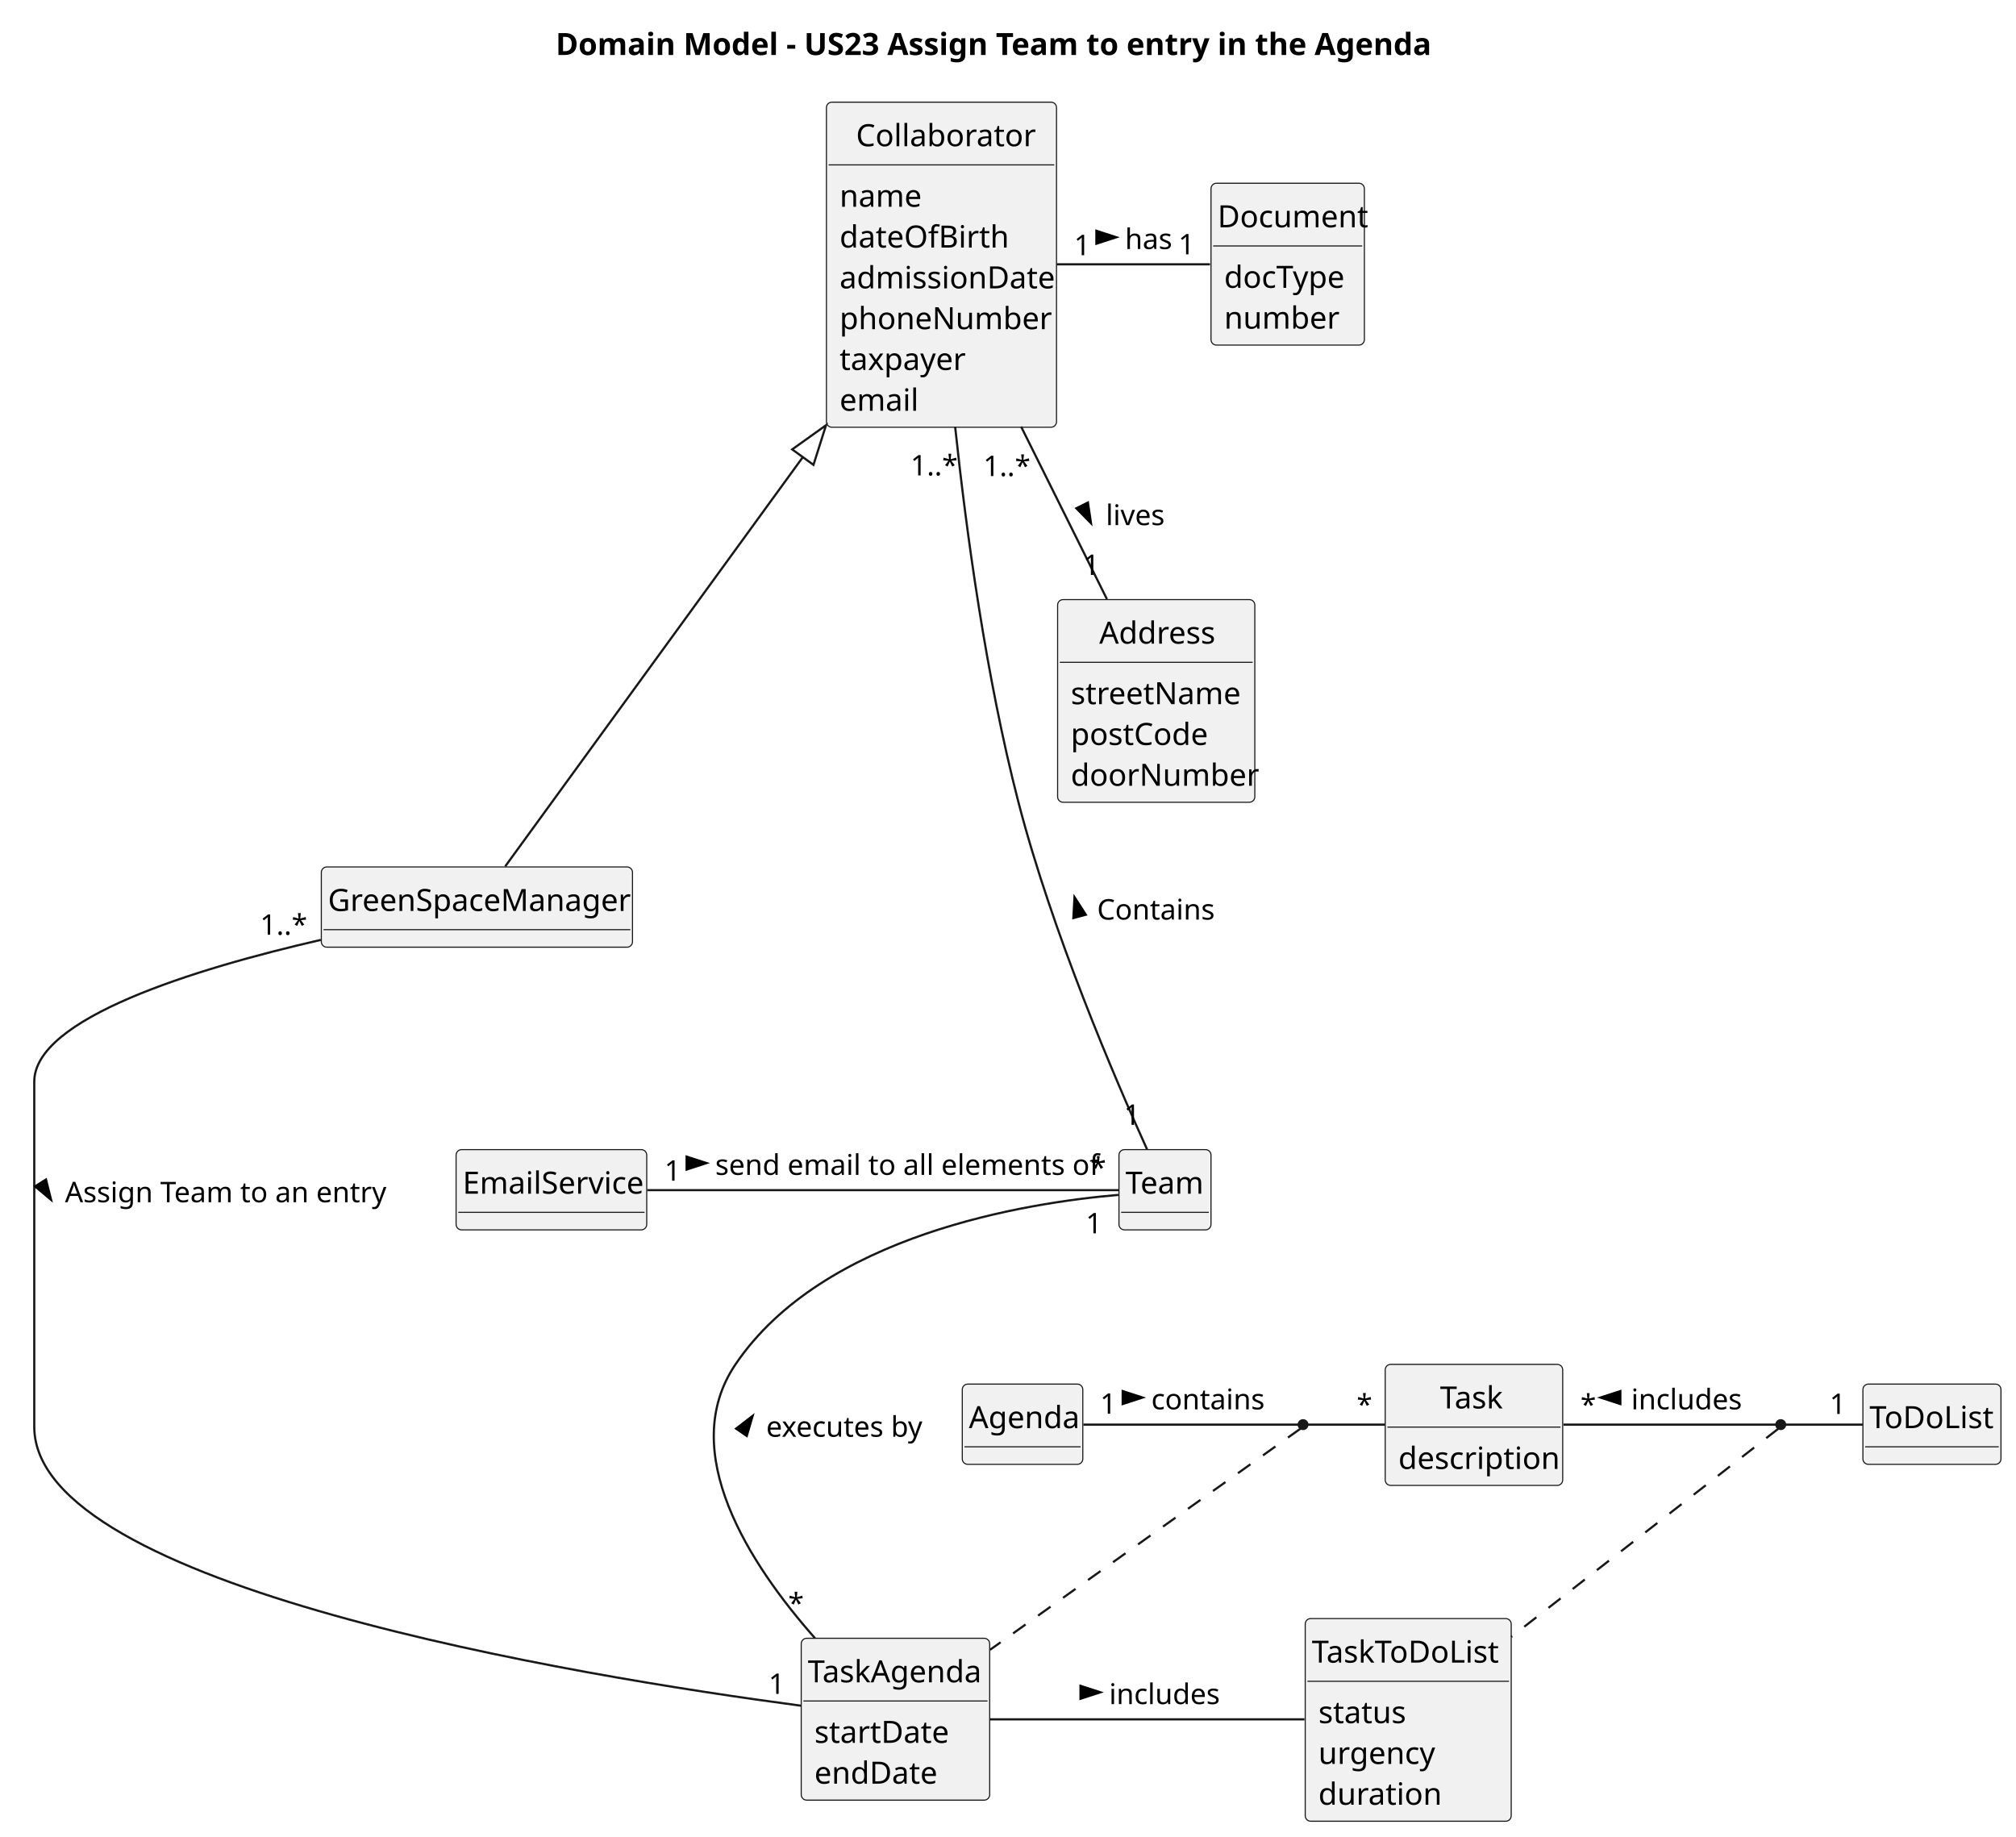
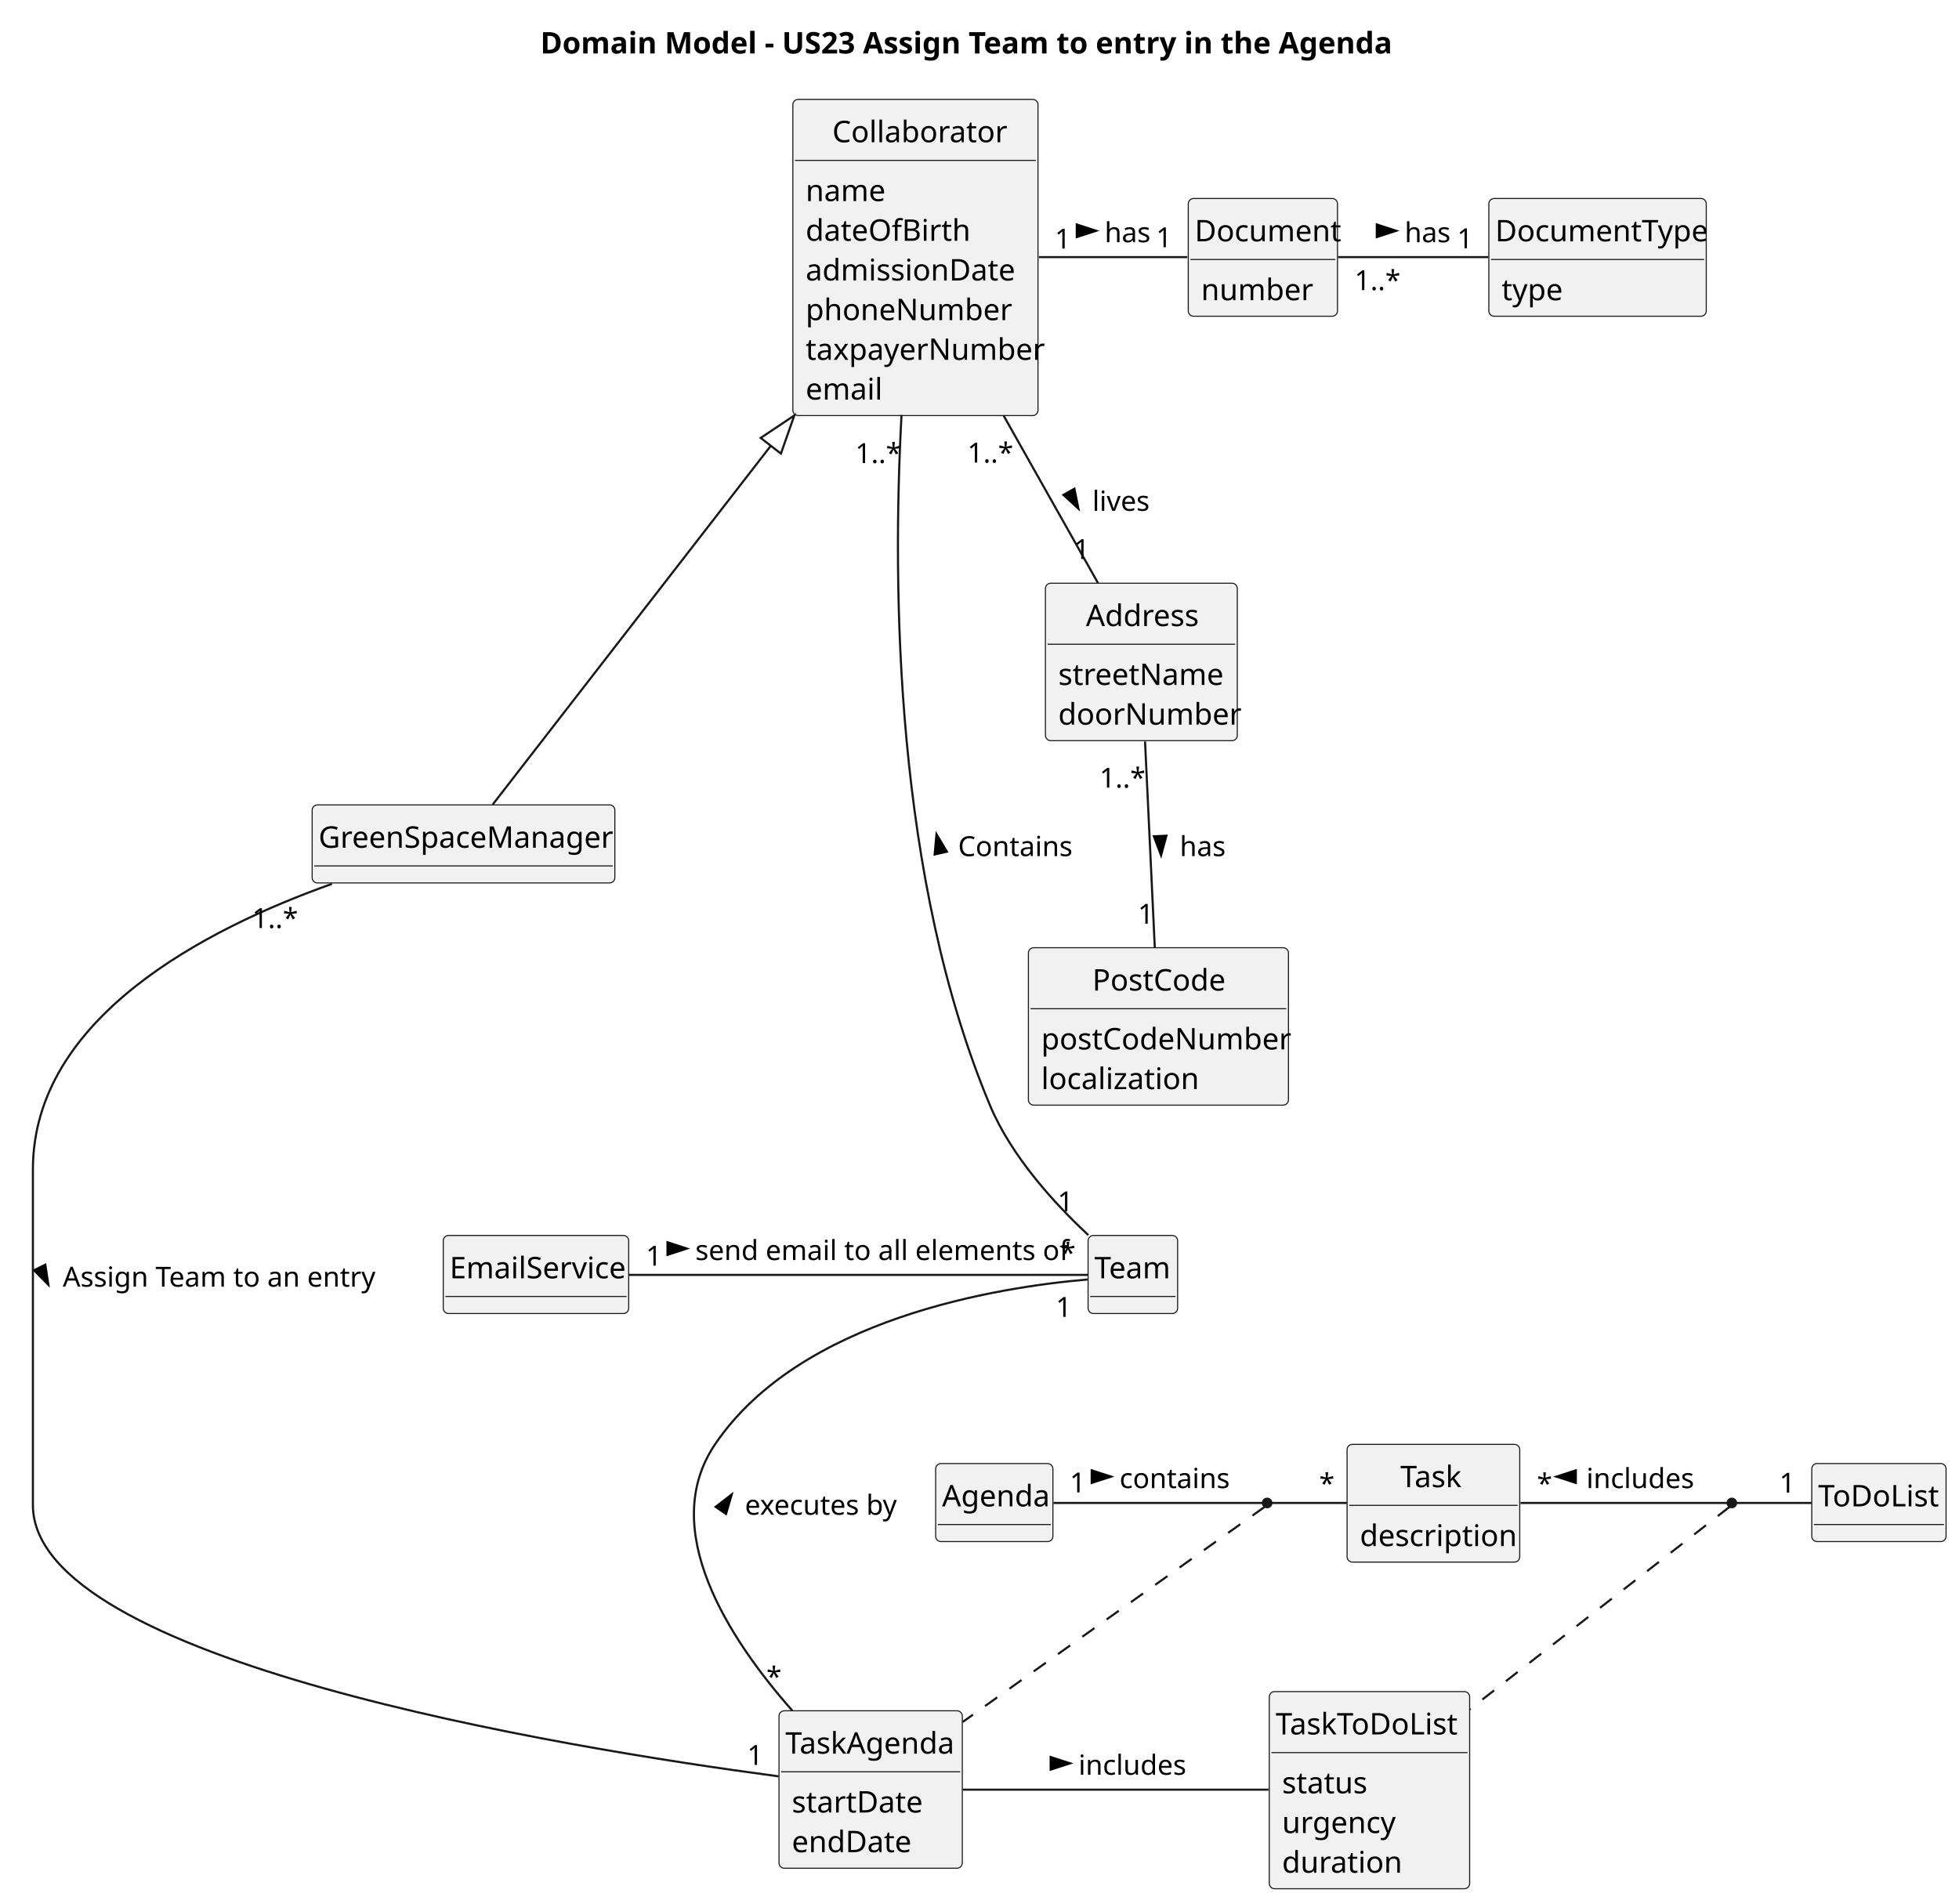
- <svg xmlns="http://www.w3.org/2000/svg" contentStyleType="text/css" height="838px" preserveAspectRatio="none" style="width:920px;height:838px;background:#FFFFFF;" version="1.1" viewBox="0 0 920 838" width="920px" zoomAndPan="magnify">
+ <svg xmlns="http://www.w3.org/2000/svg" contentStyleType="text/css" height="893px" preserveAspectRatio="none" style="width:919px;height:893px;background:#FFFFFF;" version="1.1" viewBox="0 0 919 893" width="919px" zoomAndPan="magnify">
  <defs />
  <g>
-     <text fill="#000000" font-family="sans-serif" font-size="14" font-weight="bold" lengthAdjust="spacing" textLength="399" x="253.569" y="25.107">Domain Model - US23 Assign Team to entry in the Agenda</text>
+     <text fill="#000000" font-family="sans-serif" font-size="14" font-weight="bold" lengthAdjust="spacing" textLength="399" x="253.469" y="25.107">Domain Model - US23 Assign Team to entry in the Agenda</text>
    <g id="elem_Collaborator">
-       <rect codeLine="11" fill="#F1F1F1" height="148.348" id="Collaborator" rx="2.5" ry="2.5" style="stroke:#181818;stroke-width:0.5;" width="105" x="377.139" y="46.621" />
-       <text fill="#000000" font-family="sans-serif" font-size="14" lengthAdjust="spacing" textLength="78" x="390.639" y="66.728">Collaborator</text>
-       <line style="stroke:#181818;stroke-width:0.5;" x1="378.139" x2="481.139" y1="75.242" y2="75.242" />
-       <text fill="#000000" font-family="sans-serif" font-size="14" lengthAdjust="spacing" textLength="35" x="383.139" y="94.35">name</text>
-       <text fill="#000000" font-family="sans-serif" font-size="14" lengthAdjust="spacing" textLength="72" x="383.139" y="112.971">dateOfBirth</text>
-       <text fill="#000000" font-family="sans-serif" font-size="14" lengthAdjust="spacing" textLength="93" x="383.139" y="131.592">admissionDate</text>
-       <text fill="#000000" font-family="sans-serif" font-size="14" lengthAdjust="spacing" textLength="89" x="383.139" y="150.213">phoneNumber</text>
-       <text fill="#000000" font-family="sans-serif" font-size="14" lengthAdjust="spacing" textLength="54" x="383.139" y="168.834">taxpayer</text>
-       <text fill="#000000" font-family="sans-serif" font-size="14" lengthAdjust="spacing" textLength="33" x="383.139" y="187.455">email</text>
+       <rect codeLine="11" fill="#F1F1F1" height="148.348" id="Collaborator" rx="2.5" ry="2.5" style="stroke:#181818;stroke-width:0.5;" width="115" x="371.938" y="46.621" />
+       <text fill="#000000" font-family="sans-serif" font-size="14" lengthAdjust="spacing" textLength="78" x="390.438" y="66.728">Collaborator</text>
+       <line style="stroke:#181818;stroke-width:0.5;" x1="372.938" x2="485.938" y1="75.242" y2="75.242" />
+       <text fill="#000000" font-family="sans-serif" font-size="14" lengthAdjust="spacing" textLength="35" x="377.938" y="94.35">name</text>
+       <text fill="#000000" font-family="sans-serif" font-size="14" lengthAdjust="spacing" textLength="72" x="377.938" y="112.971">dateOfBirth</text>
+       <text fill="#000000" font-family="sans-serif" font-size="14" lengthAdjust="spacing" textLength="93" x="377.938" y="131.592">admissionDate</text>
+       <text fill="#000000" font-family="sans-serif" font-size="14" lengthAdjust="spacing" textLength="89" x="377.938" y="150.213">phoneNumber</text>
+       <text fill="#000000" font-family="sans-serif" font-size="14" lengthAdjust="spacing" textLength="103" x="377.938" y="168.834">taxpayerNumber</text>
+       <text fill="#000000" font-family="sans-serif" font-size="14" lengthAdjust="spacing" textLength="33" x="377.938" y="187.455">email</text>
    </g>
    <g id="elem_Document">
-       <rect codeLine="20" fill="#F1F1F1" height="73.863" id="Document" rx="2.5" ry="2.5" style="stroke:#181818;stroke-width:0.5;" width="70" x="552.639" y="83.621" />
-       <text fill="#000000" font-family="sans-serif" font-size="14" lengthAdjust="spacing" textLength="64" x="555.639" y="103.728">Document</text>
-       <line style="stroke:#181818;stroke-width:0.5;" x1="553.639" x2="621.639" y1="112.242" y2="112.242" />
-       <text fill="#000000" font-family="sans-serif" font-size="14" lengthAdjust="spacing" textLength="55" x="558.639" y="131.35">docType</text>
-       <text fill="#000000" font-family="sans-serif" font-size="14" lengthAdjust="spacing" textLength="48" x="558.639" y="149.971">number</text>
+       <rect codeLine="20" fill="#F1F1F1" height="55.242" id="Document" rx="2.5" ry="2.5" style="stroke:#181818;stroke-width:0.5;" width="70" x="557.438" y="93.121" />
+       <text fill="#000000" font-family="sans-serif" font-size="14" lengthAdjust="spacing" textLength="64" x="560.438" y="113.228">Document</text>
+       <line style="stroke:#181818;stroke-width:0.5;" x1="558.438" x2="626.438" y1="121.742" y2="121.742" />
+       <text fill="#000000" font-family="sans-serif" font-size="14" lengthAdjust="spacing" textLength="48" x="563.438" y="140.85">number</text>
+     </g>
+     <g id="elem_DocumentType">
+       <rect codeLine="24" fill="#F1F1F1" height="55.242" id="DocumentType" rx="2.5" ry="2.5" style="stroke:#181818;stroke-width:0.5;" width="102" x="698.438" y="93.121" />
+       <text fill="#000000" font-family="sans-serif" font-size="14" lengthAdjust="spacing" textLength="96" x="701.438" y="113.228">DocumentType</text>
+       <line style="stroke:#181818;stroke-width:0.5;" x1="699.438" x2="799.438" y1="121.742" y2="121.742" />
+       <text fill="#000000" font-family="sans-serif" font-size="14" lengthAdjust="spacing" textLength="27" x="704.438" y="140.85">type</text>
+     </g>
+     <g id="elem_PostCode">
+       <rect codeLine="28" fill="#F1F1F1" height="73.863" id="PostCode" rx="2.5" ry="2.5" style="stroke:#181818;stroke-width:0.5;" width="122" x="482.438" y="444.621" />
+       <text fill="#000000" font-family="sans-serif" font-size="14" lengthAdjust="spacing" textLength="62" x="512.438" y="464.728">PostCode</text>
+       <line style="stroke:#181818;stroke-width:0.5;" x1="483.438" x2="603.438" y1="473.242" y2="473.242" />
+       <text fill="#000000" font-family="sans-serif" font-size="14" lengthAdjust="spacing" textLength="110" x="488.438" y="492.35">postCodeNumber</text>
+       <text fill="#000000" font-family="sans-serif" font-size="14" lengthAdjust="spacing" textLength="69" x="488.438" y="510.971">localization</text>
+     </g>
+     <g id="elem_GreenSpaceManager">
+       <rect codeLine="34" fill="#F1F1F1" height="36.621" id="GreenSpaceManager" rx="2.5" ry="2.5" style="stroke:#181818;stroke-width:0.5;" width="142" x="146.438" y="377.621" />
+       <text fill="#000000" font-family="sans-serif" font-size="14" lengthAdjust="spacing" textLength="136" x="149.438" y="397.728">GreenSpaceManager</text>
+       <line style="stroke:#181818;stroke-width:0.5;" x1="147.438" x2="287.438" y1="406.242" y2="406.242" />
+     </g>
+     <g id="elem_Team">
+       <rect codeLine="37" fill="#F1F1F1" height="36.621" id="Team" rx="2.5" ry="2.5" style="stroke:#181818;stroke-width:0.5;" width="42" x="510.438" y="579.621" />
+       <text fill="#000000" font-family="sans-serif" font-size="14" lengthAdjust="spacing" textLength="36" x="513.438" y="599.729">Team</text>
+       <line style="stroke:#181818;stroke-width:0.5;" x1="511.438" x2="551.438" y1="608.242" y2="608.242" />
+     </g>
+     <g id="elem_EmailService">
+       <rect codeLine="40" fill="#F1F1F1" height="36.621" id="EmailService" rx="2.5" ry="2.5" style="stroke:#181818;stroke-width:0.5;" width="87" x="207.938" y="579.621" />
+       <text fill="#000000" font-family="sans-serif" font-size="14" lengthAdjust="spacing" textLength="81" x="210.938" y="599.729">EmailService</text>
+       <line style="stroke:#181818;stroke-width:0.5;" x1="208.938" x2="293.938" y1="608.242" y2="608.242" />
+     </g>
+     <g id="elem_ToDoList">
+       <rect codeLine="43" fill="#F1F1F1" height="36.621" id="ToDoList" rx="2.5" ry="2.5" style="stroke:#181818;stroke-width:0.5;" width="63" x="849.938" y="686.621" />
+       <text fill="#000000" font-family="sans-serif" font-size="14" lengthAdjust="spacing" textLength="57" x="852.938" y="706.729">ToDoList</text>
+       <line style="stroke:#181818;stroke-width:0.5;" x1="850.938" x2="911.938" y1="715.242" y2="715.242" />
+     </g>
+     <g id="elem_TaskToDoList">
+       <rect codeLine="46" fill="#F1F1F1" height="92.484" id="TaskToDoList" rx="2.5" ry="2.5" style="stroke:#181818;stroke-width:0.5;" width="94" x="595.438" y="793.621" />
+       <text fill="#000000" font-family="sans-serif" font-size="14" lengthAdjust="spacing" textLength="88" x="598.438" y="813.729">TaskToDoList</text>
+       <line style="stroke:#181818;stroke-width:0.5;" x1="596.438" x2="688.438" y1="822.242" y2="822.242" />
+       <text fill="#000000" font-family="sans-serif" font-size="14" lengthAdjust="spacing" textLength="38" x="601.438" y="841.35">status</text>
+       <text fill="#000000" font-family="sans-serif" font-size="14" lengthAdjust="spacing" textLength="51" x="601.438" y="859.971">urgency</text>
+       <text fill="#000000" font-family="sans-serif" font-size="14" lengthAdjust="spacing" textLength="52" x="601.438" y="878.592">duration</text>
+     </g>
+     <g id="elem_TaskAgenda">
+       <rect codeLine="52" fill="#F1F1F1" height="73.863" id="TaskAgenda" rx="2.5" ry="2.5" style="stroke:#181818;stroke-width:0.5;" width="86" x="365.438" y="802.621" />
+       <text fill="#000000" font-family="sans-serif" font-size="14" lengthAdjust="spacing" textLength="80" x="368.438" y="822.729">TaskAgenda</text>
+       <line style="stroke:#181818;stroke-width:0.5;" x1="366.438" x2="450.438" y1="831.242" y2="831.242" />
+       <text fill="#000000" font-family="sans-serif" font-size="14" lengthAdjust="spacing" textLength="58" x="371.438" y="850.35">startDate</text>
+       <text fill="#000000" font-family="sans-serif" font-size="14" lengthAdjust="spacing" textLength="54" x="371.438" y="868.971">endDate</text>
    </g>
    <g id="elem_Address">
-       <rect codeLine="25" fill="#F1F1F1" height="92.484" id="Address" rx="2.5" ry="2.5" style="stroke:#181818;stroke-width:0.5;" width="90" x="482.639" y="273.621" />
-       <text fill="#000000" font-family="sans-serif" font-size="14" lengthAdjust="spacing" textLength="52" x="501.639" y="293.728">Address</text>
-       <line style="stroke:#181818;stroke-width:0.5;" x1="483.639" x2="571.639" y1="302.242" y2="302.242" />
-       <text fill="#000000" font-family="sans-serif" font-size="14" lengthAdjust="spacing" textLength="72" x="488.639" y="321.35">streetName</text>
-       <text fill="#000000" font-family="sans-serif" font-size="14" lengthAdjust="spacing" textLength="61" x="488.639" y="339.971">postCode</text>
-       <text fill="#000000" font-family="sans-serif" font-size="14" lengthAdjust="spacing" textLength="78" x="488.639" y="358.592">doorNumber</text>
-     </g>
-     <g id="elem_GreenSpaceManager">
-       <rect codeLine="32" fill="#F1F1F1" height="36.621" id="GreenSpaceManager" rx="2.5" ry="2.5" style="stroke:#181818;stroke-width:0.5;" width="142" x="146.638" y="395.621" />
-       <text fill="#000000" font-family="sans-serif" font-size="14" lengthAdjust="spacing" textLength="136" x="149.638" y="415.728">GreenSpaceManager</text>
-       <line style="stroke:#181818;stroke-width:0.5;" x1="147.638" x2="287.639" y1="424.242" y2="424.242" />
-     </g>
-     <g id="elem_Team">
-       <rect codeLine="35" fill="#F1F1F1" height="36.621" id="Team" rx="2.5" ry="2.5" style="stroke:#181818;stroke-width:0.5;" width="42" x="510.639" y="524.621" />
-       <text fill="#000000" font-family="sans-serif" font-size="14" lengthAdjust="spacing" textLength="36" x="513.639" y="544.729">Team</text>
-       <line style="stroke:#181818;stroke-width:0.5;" x1="511.639" x2="551.639" y1="553.242" y2="553.242" />
-     </g>
-     <g id="elem_EmailService">
-       <rect codeLine="38" fill="#F1F1F1" height="36.621" id="EmailService" rx="2.5" ry="2.5" style="stroke:#181818;stroke-width:0.5;" width="87" x="208.138" y="524.621" />
-       <text fill="#000000" font-family="sans-serif" font-size="14" lengthAdjust="spacing" textLength="81" x="211.138" y="544.729">EmailService</text>
-       <line style="stroke:#181818;stroke-width:0.5;" x1="209.138" x2="294.139" y1="553.242" y2="553.242" />
-     </g>
-     <g id="elem_ToDoList">
-       <rect codeLine="41" fill="#F1F1F1" height="36.621" id="ToDoList" rx="2.5" ry="2.5" style="stroke:#181818;stroke-width:0.5;" width="63" x="850.139" y="631.621" />
-       <text fill="#000000" font-family="sans-serif" font-size="14" lengthAdjust="spacing" textLength="57" x="853.139" y="651.729">ToDoList</text>
-       <line style="stroke:#181818;stroke-width:0.5;" x1="851.139" x2="912.139" y1="660.242" y2="660.242" />
-     </g>
-     <g id="elem_TaskToDoList">
-       <rect codeLine="44" fill="#F1F1F1" height="92.484" id="TaskToDoList" rx="2.5" ry="2.5" style="stroke:#181818;stroke-width:0.5;" width="94" x="595.639" y="738.621" />
-       <text fill="#000000" font-family="sans-serif" font-size="14" lengthAdjust="spacing" textLength="88" x="598.639" y="758.729">TaskToDoList</text>
-       <line style="stroke:#181818;stroke-width:0.5;" x1="596.639" x2="688.639" y1="767.242" y2="767.242" />
-       <text fill="#000000" font-family="sans-serif" font-size="14" lengthAdjust="spacing" textLength="38" x="601.639" y="786.35">status</text>
-       <text fill="#000000" font-family="sans-serif" font-size="14" lengthAdjust="spacing" textLength="51" x="601.639" y="804.971">urgency</text>
-       <text fill="#000000" font-family="sans-serif" font-size="14" lengthAdjust="spacing" textLength="52" x="601.639" y="823.592">duration</text>
-     </g>
-     <g id="elem_TaskAgenda">
-       <rect codeLine="50" fill="#F1F1F1" height="73.863" id="TaskAgenda" rx="2.5" ry="2.5" style="stroke:#181818;stroke-width:0.5;" width="86" x="365.639" y="747.621" />
-       <text fill="#000000" font-family="sans-serif" font-size="14" lengthAdjust="spacing" textLength="80" x="368.639" y="767.729">TaskAgenda</text>
-       <line style="stroke:#181818;stroke-width:0.5;" x1="366.639" x2="450.639" y1="776.242" y2="776.242" />
-       <text fill="#000000" font-family="sans-serif" font-size="14" lengthAdjust="spacing" textLength="58" x="371.639" y="795.35">startDate</text>
-       <text fill="#000000" font-family="sans-serif" font-size="14" lengthAdjust="spacing" textLength="54" x="371.639" y="813.971">endDate</text>
+       <rect codeLine="57" fill="#F1F1F1" height="73.863" id="Address" rx="2.5" ry="2.5" style="stroke:#181818;stroke-width:0.5;" width="90" x="490.438" y="273.621" />
+       <text fill="#000000" font-family="sans-serif" font-size="14" lengthAdjust="spacing" textLength="52" x="509.438" y="293.728">Address</text>
+       <line style="stroke:#181818;stroke-width:0.5;" x1="491.438" x2="579.438" y1="302.242" y2="302.242" />
+       <text fill="#000000" font-family="sans-serif" font-size="14" lengthAdjust="spacing" textLength="72" x="496.438" y="321.35">streetName</text>
+       <text fill="#000000" font-family="sans-serif" font-size="14" lengthAdjust="spacing" textLength="78" x="496.438" y="339.971">doorNumber</text>
    </g>
    <g id="elem_Task">
-       <rect codeLine="55" fill="#F1F1F1" height="55.242" id="Task" rx="2.5" ry="2.5" style="stroke:#181818;stroke-width:0.5;" width="81" x="632.139" y="622.621" />
-       <text fill="#000000" font-family="sans-serif" font-size="14" lengthAdjust="spacing" textLength="31" x="657.139" y="642.729">Task</text>
-       <line style="stroke:#181818;stroke-width:0.5;" x1="633.139" x2="712.139" y1="651.242" y2="651.242" />
-       <text fill="#000000" font-family="sans-serif" font-size="14" lengthAdjust="spacing" textLength="69" x="638.139" y="670.35">description</text>
+       <rect codeLine="62" fill="#F1F1F1" height="55.242" id="Task" rx="2.5" ry="2.5" style="stroke:#181818;stroke-width:0.5;" width="81" x="631.938" y="677.621" />
+       <text fill="#000000" font-family="sans-serif" font-size="14" lengthAdjust="spacing" textLength="31" x="656.938" y="697.729">Task</text>
+       <line style="stroke:#181818;stroke-width:0.5;" x1="632.938" x2="711.938" y1="706.242" y2="706.242" />
+       <text fill="#000000" font-family="sans-serif" font-size="14" lengthAdjust="spacing" textLength="69" x="637.938" y="725.35">description</text>
    </g>
    <g id="elem_Agenda">
-       <rect codeLine="60" fill="#F1F1F1" height="36.621" id="Agenda" rx="2.5" ry="2.5" style="stroke:#181818;stroke-width:0.5;" width="55" x="439.139" y="631.621" />
-       <text fill="#000000" font-family="sans-serif" font-size="14" lengthAdjust="spacing" textLength="49" x="442.139" y="651.729">Agenda</text>
-       <line style="stroke:#181818;stroke-width:0.5;" x1="440.139" x2="493.139" y1="660.242" y2="660.242" />
+       <rect codeLine="67" fill="#F1F1F1" height="36.621" id="Agenda" rx="2.5" ry="2.5" style="stroke:#181818;stroke-width:0.5;" width="55" x="438.938" y="686.621" />
+       <text fill="#000000" font-family="sans-serif" font-size="14" lengthAdjust="spacing" textLength="49" x="441.938" y="706.729">Agenda</text>
+       <line style="stroke:#181818;stroke-width:0.5;" x1="439.938" x2="492.938" y1="715.242" y2="715.242" />
    </g>
-     <ellipse cx="812.639" cy="650.121" fill="#181818" rx="2" ry="2" style="stroke:#181818;stroke-width:1.0;" />
-     <ellipse cx="594.639" cy="650.121" fill="#181818" rx="2" ry="2" style="stroke:#181818;stroke-width:1.0;" />
+     <ellipse cx="812.438" cy="705.121" fill="#181818" rx="2" ry="2" style="stroke:#181818;stroke-width:1.0;" />
+     <ellipse cx="594.438" cy="705.121" fill="#181818" rx="2" ry="2" style="stroke:#181818;stroke-width:1.0;" />
+     <g id="link_Document_DocumentType">
+       <path codeLine="69" d="M627.668,120.621 C648.468,120.621 675.148,120.621 698.238,120.621 " fill="none" id="Document-DocumentType" style="stroke:#181818;stroke-width:1.0;" />
+       <polygon fill="#000000" points="654.938,108.267,645.893,105.328,645.893,111.206,654.938,108.267" style="stroke:#000000;stroke-width:1.0;" />
+       <text fill="#000000" font-family="sans-serif" font-size="13" lengthAdjust="spacing" textLength="21" x="658.938" y="113.649">has</text>
+       <text fill="#000000" font-family="sans-serif" font-size="13" lengthAdjust="spacing" textLength="20" x="635.442" y="136.114">1..*</text>
+       <text fill="#000000" font-family="sans-serif" font-size="13" lengthAdjust="spacing" textLength="7" x="683.546" y="116.457">1</text>
+     </g>
+     <g id="link_Address_PostCode">
+       <path codeLine="71" d="M537.158,347.871 C538.508,376.391 540.378,415.931 541.728,444.431 " fill="none" id="Address-PostCode" style="stroke:#181818;stroke-width:1.0;" />
+       <polygon fill="#000000" points="544.675,401.261,547.183,392.087,541.312,392.365,544.675,401.261" style="stroke:#000000;stroke-width:1.0;" />
+       <text fill="#000000" font-family="sans-serif" font-size="13" lengthAdjust="spacing" textLength="21" x="553.438" y="401.649">has</text>
+       <text fill="#000000" font-family="sans-serif" font-size="13" lengthAdjust="spacing" textLength="20" x="515.787" y="369.512">1..*</text>
+       <text fill="#000000" font-family="sans-serif" font-size="13" lengthAdjust="spacing" textLength="7" x="533.8" y="433.359">1</text>
+     </g>
    <g id="link_Collaborator_Document">
-       <path codeLine="63" d="M482.248,120.621 C505.228,120.621 531.578,120.621 552.178,120.621 " fill="none" id="Collaborator-Document" style="stroke:#181818;stroke-width:1.0;" />
-       <polygon fill="#000000" points="509.389,108.267,500.343,105.328,500.343,111.206,509.389,108.267" style="stroke:#000000;stroke-width:1.0;" />
-       <text fill="#000000" font-family="sans-serif" font-size="13" lengthAdjust="spacing" textLength="21" x="513.389" y="113.649">has</text>
-       <text fill="#000000" font-family="sans-serif" font-size="13" lengthAdjust="spacing" textLength="7" x="490.139" y="116.45">1</text>
-       <text fill="#000000" font-family="sans-serif" font-size="13" lengthAdjust="spacing" textLength="7" x="537.752" y="116.07">1</text>
+       <path codeLine="73" d="M487.368,120.621 C510.608,120.621 536.648,120.621 556.988,120.621 " fill="none" id="Collaborator-Document" style="stroke:#181818;stroke-width:1.0;" />
+       <polygon fill="#000000" points="514.188,108.267,505.143,105.328,505.143,111.206,514.188,108.267" style="stroke:#000000;stroke-width:1.0;" />
+       <text fill="#000000" font-family="sans-serif" font-size="13" lengthAdjust="spacing" textLength="21" x="518.188" y="113.649">has</text>
+       <text fill="#000000" font-family="sans-serif" font-size="13" lengthAdjust="spacing" textLength="7" x="494.855" y="116.61">1</text>
+       <text fill="#000000" font-family="sans-serif" font-size="13" lengthAdjust="spacing" textLength="7" x="542.32" y="115.981">1</text>
    </g>
    <g id="link_Collaborator_Address">
-       <path codeLine="65" d="M465.988,194.701 C479.118,221.091 493.548,250.091 505.139,273.401 " fill="none" id="Collaborator-Address" style="stroke:#181818;stroke-width:1.0;" />
-       <polygon fill="#000000" points="497.865,238.743,496.468,229.336,491.205,231.954,497.865,238.743" style="stroke:#000000;stroke-width:1.0;" />
-       <text fill="#000000" font-family="sans-serif" font-size="13" lengthAdjust="spacing" textLength="25" x="504.639" y="239.649">lives</text>
-       <text fill="#000000" font-family="sans-serif" font-size="13" lengthAdjust="spacing" textLength="20" x="448.706" y="217.243">1..*</text>
-       <text fill="#000000" font-family="sans-serif" font-size="13" lengthAdjust="spacing" textLength="7" x="494.32" y="262.378">1</text>
+       <path codeLine="75" d="M470.728,194.841 C485.958,221.861 502.548,251.281 515.108,273.571 " fill="none" id="Collaborator-Address" style="stroke:#181818;stroke-width:1.0;" />
+       <polygon fill="#000000" points="505.894,238.622,504.012,229.3,498.892,232.186,505.894,238.622" style="stroke:#000000;stroke-width:1.0;" />
+       <text fill="#000000" font-family="sans-serif" font-size="13" lengthAdjust="spacing" textLength="25" x="512.438" y="239.649">lives</text>
+       <text fill="#000000" font-family="sans-serif" font-size="13" lengthAdjust="spacing" textLength="20" x="453.808" y="217.009">1..*</text>
+       <text fill="#000000" font-family="sans-serif" font-size="13" lengthAdjust="spacing" textLength="7" x="503.715" y="262.241">1</text>
    </g>
    <g id="link_Collaborator_GreenSpaceManager">
-       <path codeLine="67" d="M366.372,208.609 C317.572,275.719 258.959,356.311 230.559,395.361 " fill="none" id="Collaborator-backto-GreenSpaceManager" style="stroke:#181818;stroke-width:1.0;" />
-       <polygon fill="none" points="376.959,194.051,361.52,205.08,371.225,212.138,376.959,194.051" style="stroke:#181818;stroke-width:1.0;" />
+       <path codeLine="77" d="M361.601,209.138 C313.521,271.168 259.118,341.351 231.098,377.501 " fill="none" id="Collaborator-backto-GreenSpaceManager" style="stroke:#181818;stroke-width:1.0;" />
+       <polygon fill="none" points="372.628,194.911,356.859,205.462,366.343,212.814,372.628,194.911" style="stroke:#181818;stroke-width:1.0;" />
    </g>
    <g id="link_GreenSpaceManager_TaskAgenda">
-       <path codeLine="69" d="M146.418,428.911 C88.269,442.271 15.639,464.741 15.639,493.621 C15.639,493.621 15.639,493.621 15.639,651.121 C15.639,724.291 263.368,764.801 365.459,778.381 " fill="none" id="GreenSpaceManager-TaskAgenda" style="stroke:#181818;stroke-width:1.0;" />
-       <polygon fill="#000000" points="23.294,547.503,20.98,538.278,16,541.4,23.294,547.503" style="stroke:#000000;stroke-width:1.0;" />
-       <text fill="#000000" font-family="sans-serif" font-size="13" lengthAdjust="spacing" textLength="142" x="29.639" y="548.649">Assign Team to an entry</text>
-       <text fill="#000000" font-family="sans-serif" font-size="13" lengthAdjust="spacing" textLength="20" x="118.677" y="426.571">1..*</text>
-       <text fill="#000000" font-family="sans-serif" font-size="13" lengthAdjust="spacing" textLength="7" x="350.727" y="773.004">1</text>
+       <path codeLine="79" d="M155.738,414.671 C96.328,435.801 15.438,477.601 15.438,548.621 C15.438,548.621 15.438,548.621 15.438,706.121 C15.438,779.291 263.168,819.801 365.258,833.381 " fill="none" id="GreenSpaceManager-TaskAgenda" style="stroke:#181818;stroke-width:1.0;" />
+       <polygon fill="#000000" points="22.676,602.738,21.256,593.334,16,595.964,22.676,602.738" style="stroke:#000000;stroke-width:1.0;" />
+       <text fill="#000000" font-family="sans-serif" font-size="13" lengthAdjust="spacing" textLength="142" x="29.438" y="603.649">Assign Team to an entry</text>
+       <text fill="#000000" font-family="sans-serif" font-size="13" lengthAdjust="spacing" textLength="20" x="118.261" y="435.375">1..*</text>
+       <text fill="#000000" font-family="sans-serif" font-size="13" lengthAdjust="spacing" textLength="7" x="350.527" y="828.004">1</text>
    </g>
    <g id="link_Team_TaskAgenda">
-       <path codeLine="71" d="M510.378,545.281 C468.449,548.861 375.699,563.421 335.639,622.621 C308.719,662.401 341.998,713.711 371.928,747.591 " fill="none" id="Team-TaskAgenda" style="stroke:#181818;stroke-width:1.0;" />
-       <polygon fill="#000000" points="343.462,646.14,335.929,651.945,340.779,655.265,343.462,646.14" style="stroke:#000000;stroke-width:1.0;" />
-       <text fill="#000000" font-family="sans-serif" font-size="13" lengthAdjust="spacing" textLength="71" x="349.639" y="655.649">executes by</text>
-       <text fill="#000000" font-family="sans-serif" font-size="13" lengthAdjust="spacing" textLength="7" x="495.486" y="562.814">1</text>
-       <text fill="#000000" font-family="sans-serif" font-size="13" lengthAdjust="spacing" textLength="5" x="359.699" y="736.264">*</text>
+       <path codeLine="81" d="M510.178,600.281 C468.248,603.861 375.498,618.421 335.438,677.621 C308.518,717.401 341.798,768.711 371.728,802.591 " fill="none" id="Team-TaskAgenda" style="stroke:#181818;stroke-width:1.0;" />
+       <polygon fill="#000000" points="343.262,701.14,335.728,706.945,340.579,710.265,343.262,701.14" style="stroke:#000000;stroke-width:1.0;" />
+       <text fill="#000000" font-family="sans-serif" font-size="13" lengthAdjust="spacing" textLength="71" x="349.438" y="710.649">executes by</text>
+       <text fill="#000000" font-family="sans-serif" font-size="13" lengthAdjust="spacing" textLength="7" x="495.286" y="617.814">1</text>
+       <text fill="#000000" font-family="sans-serif" font-size="13" lengthAdjust="spacing" textLength="5" x="359.499" y="791.264">*</text>
    </g>
    <g id="link_EmailService_Team">
-       <path codeLine="75" d="M295.389,543.121 C356.449,543.121 464.858,543.121 510.478,543.121 " fill="none" id="EmailService-Team" style="stroke:#181818;stroke-width:1.0;" />
-       <polygon fill="#000000" points="322.389,530.767,313.343,527.828,313.343,533.706,322.389,530.767" style="stroke:#000000;stroke-width:1.0;" />
-       <text fill="#000000" font-family="sans-serif" font-size="13" lengthAdjust="spacing" textLength="166" x="326.389" y="536.149">send email to all elements of</text>
-       <text fill="#000000" font-family="sans-serif" font-size="13" lengthAdjust="spacing" textLength="7" x="303.214" y="538.797">1</text>
-       <text fill="#000000" font-family="sans-serif" font-size="13" lengthAdjust="spacing" textLength="5" x="497.641" y="537.445">*</text>
+       <path codeLine="85" d="M295.188,598.121 C356.248,598.121 464.658,598.121 510.278,598.121 " fill="none" id="EmailService-Team" style="stroke:#181818;stroke-width:1.0;" />
+       <polygon fill="#000000" points="322.188,585.767,313.143,582.828,313.143,588.706,322.188,585.767" style="stroke:#000000;stroke-width:1.0;" />
+       <text fill="#000000" font-family="sans-serif" font-size="13" lengthAdjust="spacing" textLength="166" x="326.188" y="591.149">send email to all elements of</text>
+       <text fill="#000000" font-family="sans-serif" font-size="13" lengthAdjust="spacing" textLength="7" x="303.014" y="593.797">1</text>
+       <text fill="#000000" font-family="sans-serif" font-size="13" lengthAdjust="spacing" textLength="5" x="497.441" y="592.445">*</text>
    </g>
    <g id="link_Collaborator_Team">
-       <path codeLine="77" d="M435.878,194.781 C441.089,243.691 450.068,309.161 464.639,365.621 C480.118,425.601 509.259,493.221 523.458,524.501 " fill="none" id="Collaborator-Team" style="stroke:#181818;stroke-width:1.0;" />
-       <polygon fill="#000000" points="490.355,409.434,489.837,418.931,495.517,417.422,490.355,409.434" style="stroke:#000000;stroke-width:1.0;" />
-       <text fill="#000000" font-family="sans-serif" font-size="13" lengthAdjust="spacing" textLength="51" x="500.639" y="419.649">Contains</text>
-       <text fill="#000000" font-family="sans-serif" font-size="13" lengthAdjust="spacing" textLength="20" x="415.508" y="216.944">1..*</text>
-       <text fill="#000000" font-family="sans-serif" font-size="13" lengthAdjust="spacing" textLength="7" x="512.881" y="513.327">1</text>
+       <path codeLine="87" d="M422.918,194.681 C418.478,276.811 419.938,412.551 464.438,518.621 C474.558,542.741 494.928,564.881 510.568,579.461 " fill="none" id="Collaborator-Team" style="stroke:#181818;stroke-width:1.0;" />
+       <polygon fill="#000000" points="439.328,391.392,438.471,400.863,444.202,399.558,439.328,391.392" style="stroke:#000000;stroke-width:1.0;" />
+       <text fill="#000000" font-family="sans-serif" font-size="13" lengthAdjust="spacing" textLength="51" x="449.438" y="401.649">Contains</text>
+       <text fill="#000000" font-family="sans-serif" font-size="13" lengthAdjust="spacing" textLength="20" x="401.215" y="217.22">1..*</text>
+       <text fill="#000000" font-family="sans-serif" font-size="13" lengthAdjust="spacing" textLength="7" x="496.105" y="568.274">1</text>
    </g>
-     <g id="link_Task_apoint22">
-       <path d="M713.509,650.121 C749.989,650.121 799.318,650.121 810.379,650.121 " fill="none" id="Task-apoint22" style="stroke:#181818;stroke-width:1.0;" />
-       <polygon fill="#000000" points="730.389,637.767,739.434,640.706,739.434,634.828,730.389,637.767" style="stroke:#000000;stroke-width:1.0;" />
-       <text fill="#000000" font-family="sans-serif" font-size="13" lengthAdjust="spacing" textLength="48" x="744.389" y="643.149">includes</text>
-       <text fill="#000000" font-family="sans-serif" font-size="13" lengthAdjust="spacing" textLength="5" x="721.234" y="645.64">*</text>
+     <g id="link_Task_apoint26">
+       <path d="M713.308,705.121 C749.788,705.121 799.118,705.121 810.178,705.121 " fill="none" id="Task-apoint26" style="stroke:#181818;stroke-width:1.0;" />
+       <polygon fill="#000000" points="730.188,692.767,739.234,695.706,739.234,689.828,730.188,692.767" style="stroke:#000000;stroke-width:1.0;" />
+       <text fill="#000000" font-family="sans-serif" font-size="13" lengthAdjust="spacing" textLength="48" x="744.188" y="698.149">includes</text>
+       <text fill="#000000" font-family="sans-serif" font-size="13" lengthAdjust="spacing" textLength="5" x="721.034" y="700.64">*</text>
    </g>
-     <g id="link_apoint22_ToDoList">
-       <path d="M814.798,650.121 C826.548,650.121 838.298,650.121 850.048,650.121 " fill="none" id="apoint22-ToDoList" style="stroke:#181818;stroke-width:1.0;" />
-       <text fill="#000000" font-family="sans-serif" font-size="13" lengthAdjust="spacing" textLength="7" x="834.934" y="645.261">1</text>
+     <g id="link_apoint26_ToDoList">
+       <path d="M814.598,705.121 C826.348,705.121 838.098,705.121 849.848,705.121 " fill="none" id="apoint26-ToDoList" style="stroke:#181818;stroke-width:1.0;" />
+       <text fill="#000000" font-family="sans-serif" font-size="13" lengthAdjust="spacing" textLength="7" x="834.734" y="700.261">1</text>
    </g>
-     <g id="link_apoint22_TaskToDoList">
-       <path d="M811.548,651.971 C802.338,659.151 736.379,710.561 689.668,746.961 " fill="none" id="apoint22-TaskToDoList" style="stroke:#181818;stroke-width:1.0;stroke-dasharray:7.0,7.0;" />
+     <g id="link_apoint26_TaskToDoList">
+       <path d="M811.348,706.971 C802.138,714.151 736.178,765.561 689.468,801.961 " fill="none" id="apoint26-TaskToDoList" style="stroke:#181818;stroke-width:1.0;stroke-dasharray:7.0,7.0;" />
    </g>
-     <g id="link_Agenda_apoint27">
-       <path d="M494.409,650.121 C527.938,650.121 581.249,650.121 592.509,650.121 " fill="none" id="Agenda-apoint27" style="stroke:#181818;stroke-width:1.0;" />
-       <polygon fill="#000000" points="521.389,637.767,512.343,634.828,512.343,640.706,521.389,637.767" style="stroke:#000000;stroke-width:1.0;" />
-       <text fill="#000000" font-family="sans-serif" font-size="13" lengthAdjust="spacing" textLength="49" x="525.389" y="643.149">contains</text>
-       <text fill="#000000" font-family="sans-serif" font-size="13" lengthAdjust="spacing" textLength="7" x="502.031" y="645.159">1</text>
+     <g id="link_Agenda_apoint31">
+       <path d="M494.208,705.121 C527.738,705.121 581.048,705.121 592.308,705.121 " fill="none" id="Agenda-apoint31" style="stroke:#181818;stroke-width:1.0;" />
+       <polygon fill="#000000" points="521.188,692.767,512.143,689.828,512.143,695.706,521.188,692.767" style="stroke:#000000;stroke-width:1.0;" />
+       <text fill="#000000" font-family="sans-serif" font-size="13" lengthAdjust="spacing" textLength="49" x="525.188" y="698.149">contains</text>
+       <text fill="#000000" font-family="sans-serif" font-size="13" lengthAdjust="spacing" textLength="7" x="501.83" y="700.159">1</text>
    </g>
-     <g id="link_apoint27_Task">
-       <path d="M596.769,650.121 C608.529,650.121 620.279,650.121 632.038,650.121 " fill="none" id="apoint27-Task" style="stroke:#181818;stroke-width:1.0;" />
-       <text fill="#000000" font-family="sans-serif" font-size="13" lengthAdjust="spacing" textLength="5" x="619.092" y="645.587">*</text>
+     <g id="link_apoint31_Task">
+       <path d="M596.568,705.121 C608.328,705.121 620.078,705.121 631.838,705.121 " fill="none" id="apoint31-Task" style="stroke:#181818;stroke-width:1.0;" />
+       <text fill="#000000" font-family="sans-serif" font-size="13" lengthAdjust="spacing" textLength="5" x="618.892" y="700.587">*</text>
    </g>
-     <g id="link_apoint27_TaskAgenda">
-       <path d="M593.448,651.971 C582.808,659.551 503.038,716.371 451.839,752.851 " fill="none" id="apoint27-TaskAgenda" style="stroke:#181818;stroke-width:1.0;stroke-dasharray:7.0,7.0;" />
+     <g id="link_apoint31_TaskAgenda">
+       <path d="M593.248,706.971 C582.608,714.551 502.838,771.371 451.638,807.851 " fill="none" id="apoint31-TaskAgenda" style="stroke:#181818;stroke-width:1.0;stroke-dasharray:7.0,7.0;" />
    </g>
    <g id="link_TaskAgenda_TaskToDoList">
-       <path codeLine="84" d="M451.829,784.621 C492.509,784.621 553.288,784.621 595.279,784.621 " fill="none" id="TaskAgenda-TaskToDoList" style="stroke:#181818;stroke-width:1.0;" />
-       <polygon fill="#000000" points="502.139,772.267,493.093,769.328,493.093,775.206,502.139,772.267" style="stroke:#000000;stroke-width:1.0;" />
-       <text fill="#000000" font-family="sans-serif" font-size="13" lengthAdjust="spacing" textLength="48" x="506.139" y="777.649">includes</text>
+       <path codeLine="94" d="M451.628,839.621 C492.308,839.621 553.088,839.621 595.078,839.621 " fill="none" id="TaskAgenda-TaskToDoList" style="stroke:#181818;stroke-width:1.0;" />
+       <polygon fill="#000000" points="501.938,827.267,492.893,824.328,492.893,830.206,501.938,827.267" style="stroke:#000000;stroke-width:1.0;" />
+       <text fill="#000000" font-family="sans-serif" font-size="13" lengthAdjust="spacing" textLength="48" x="505.938" y="832.649">includes</text>
    </g>
  </g>
</svg>
